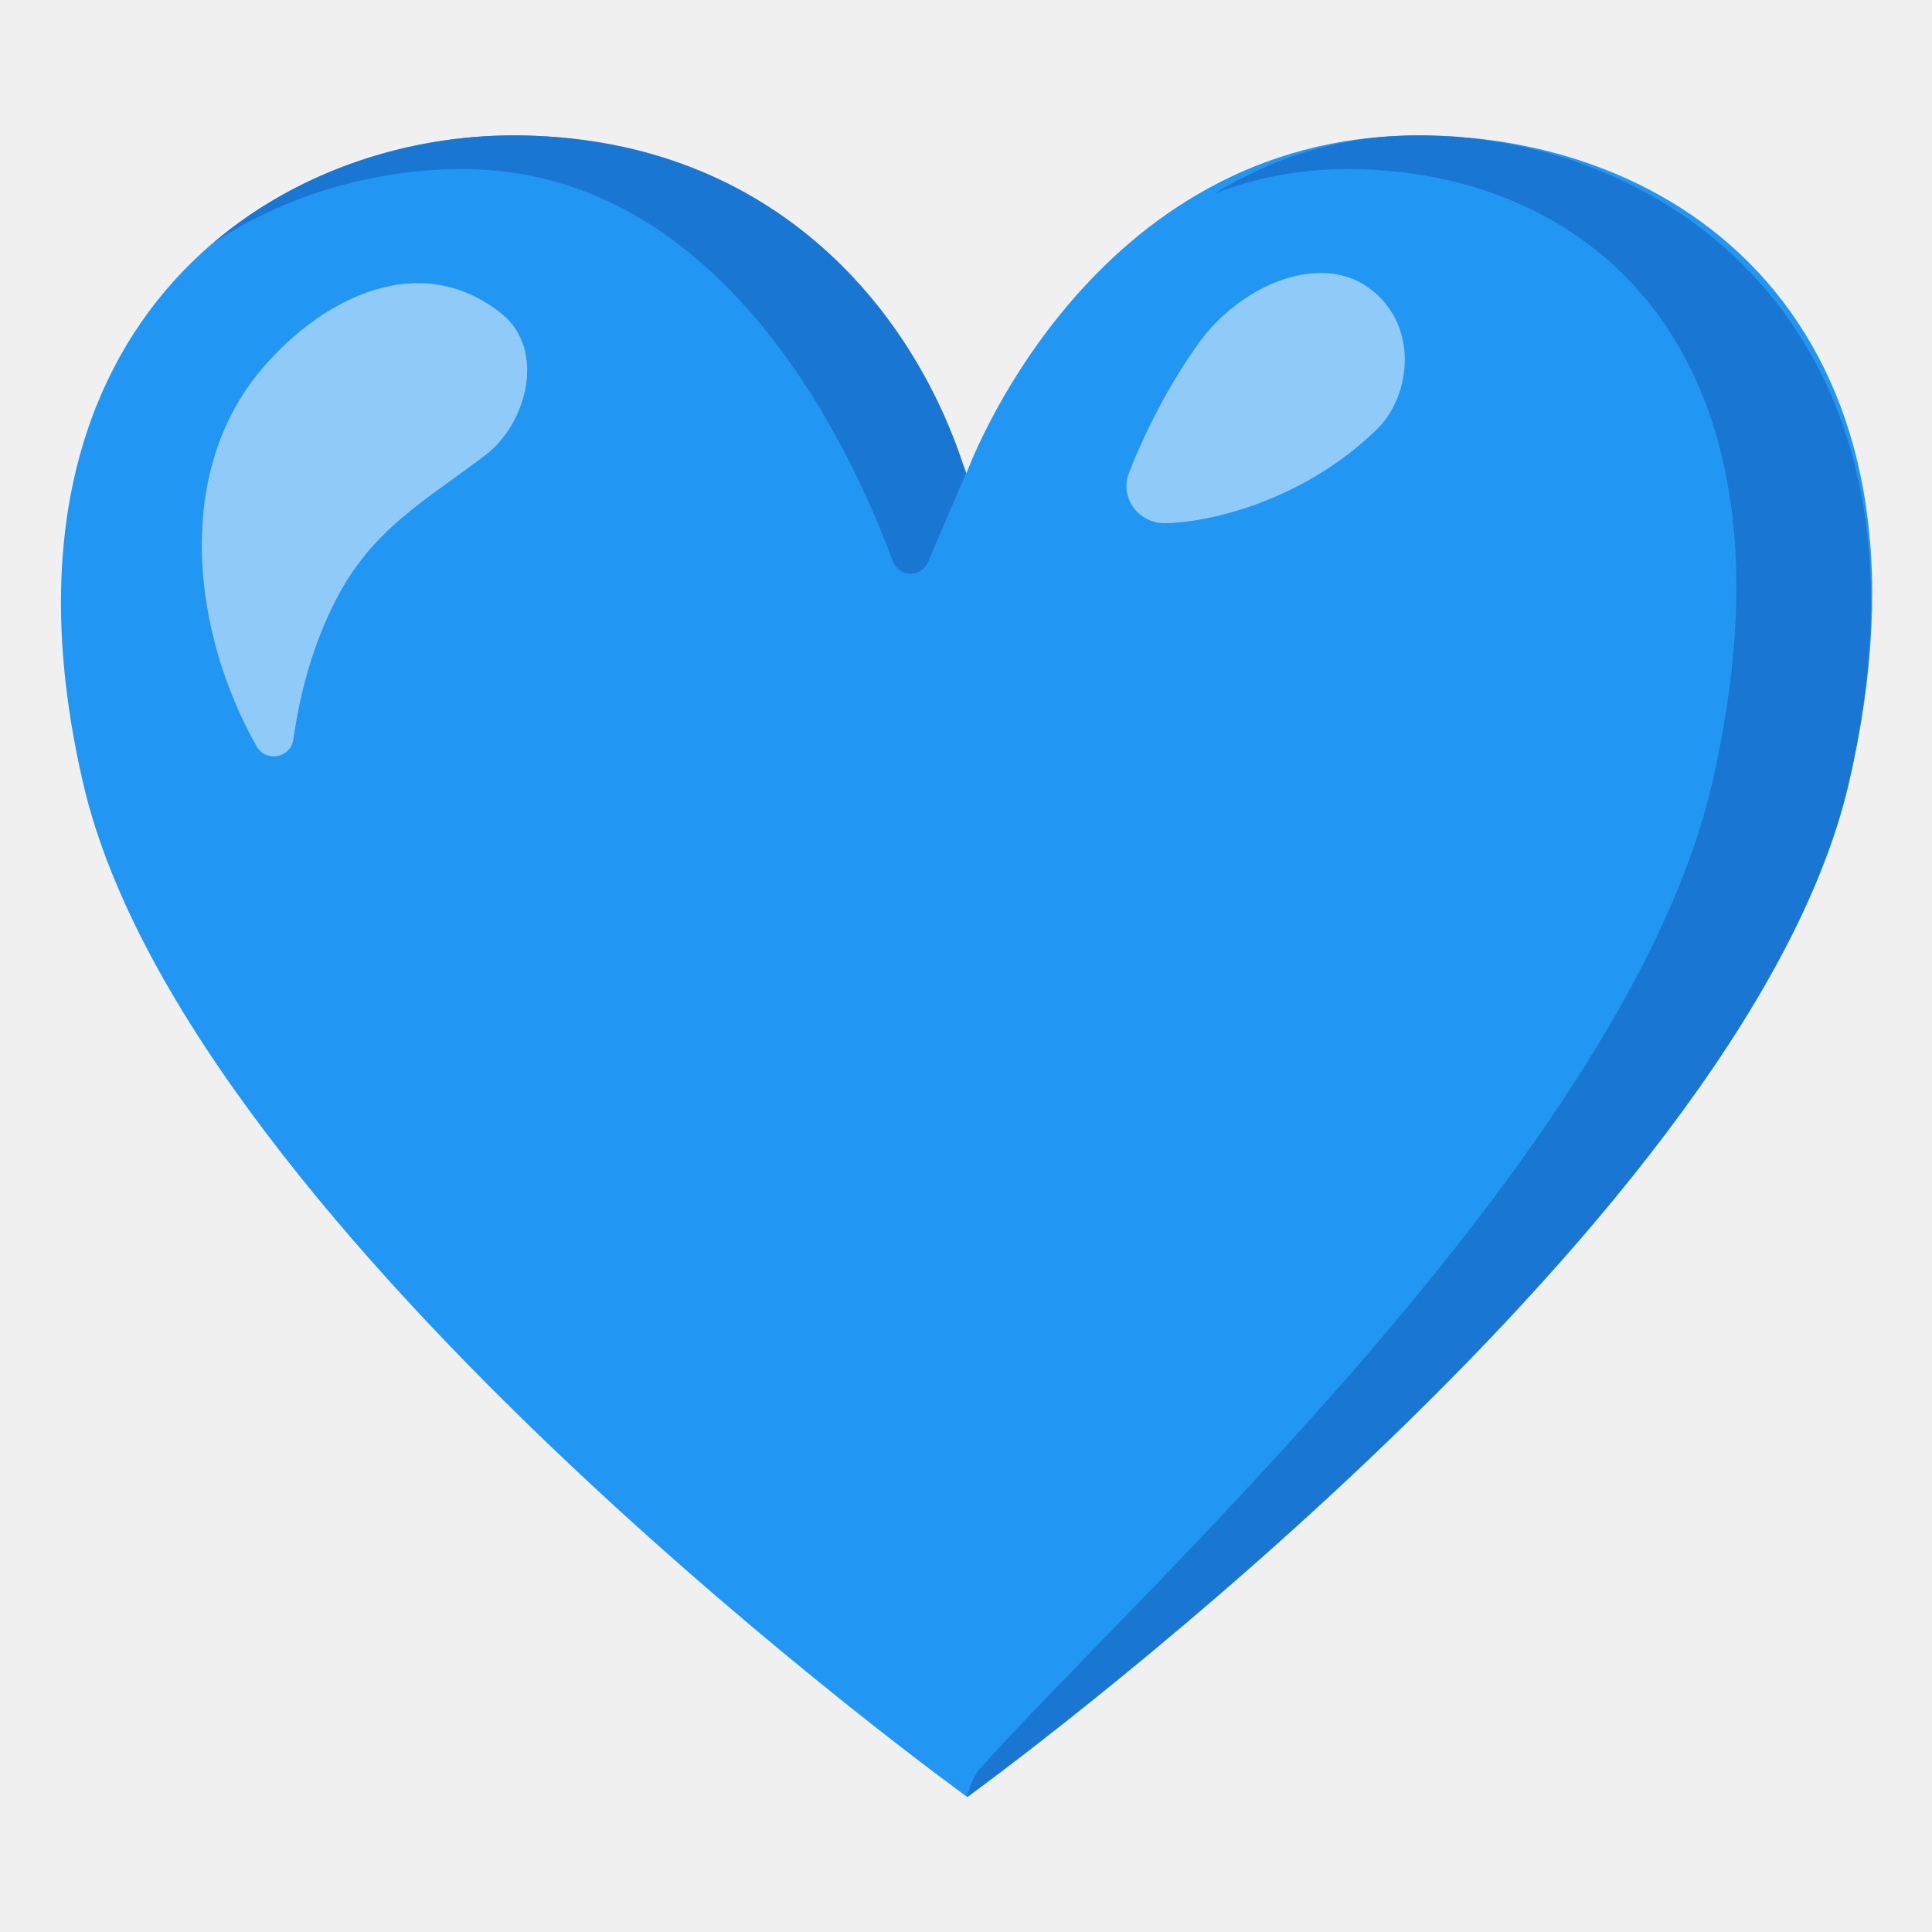
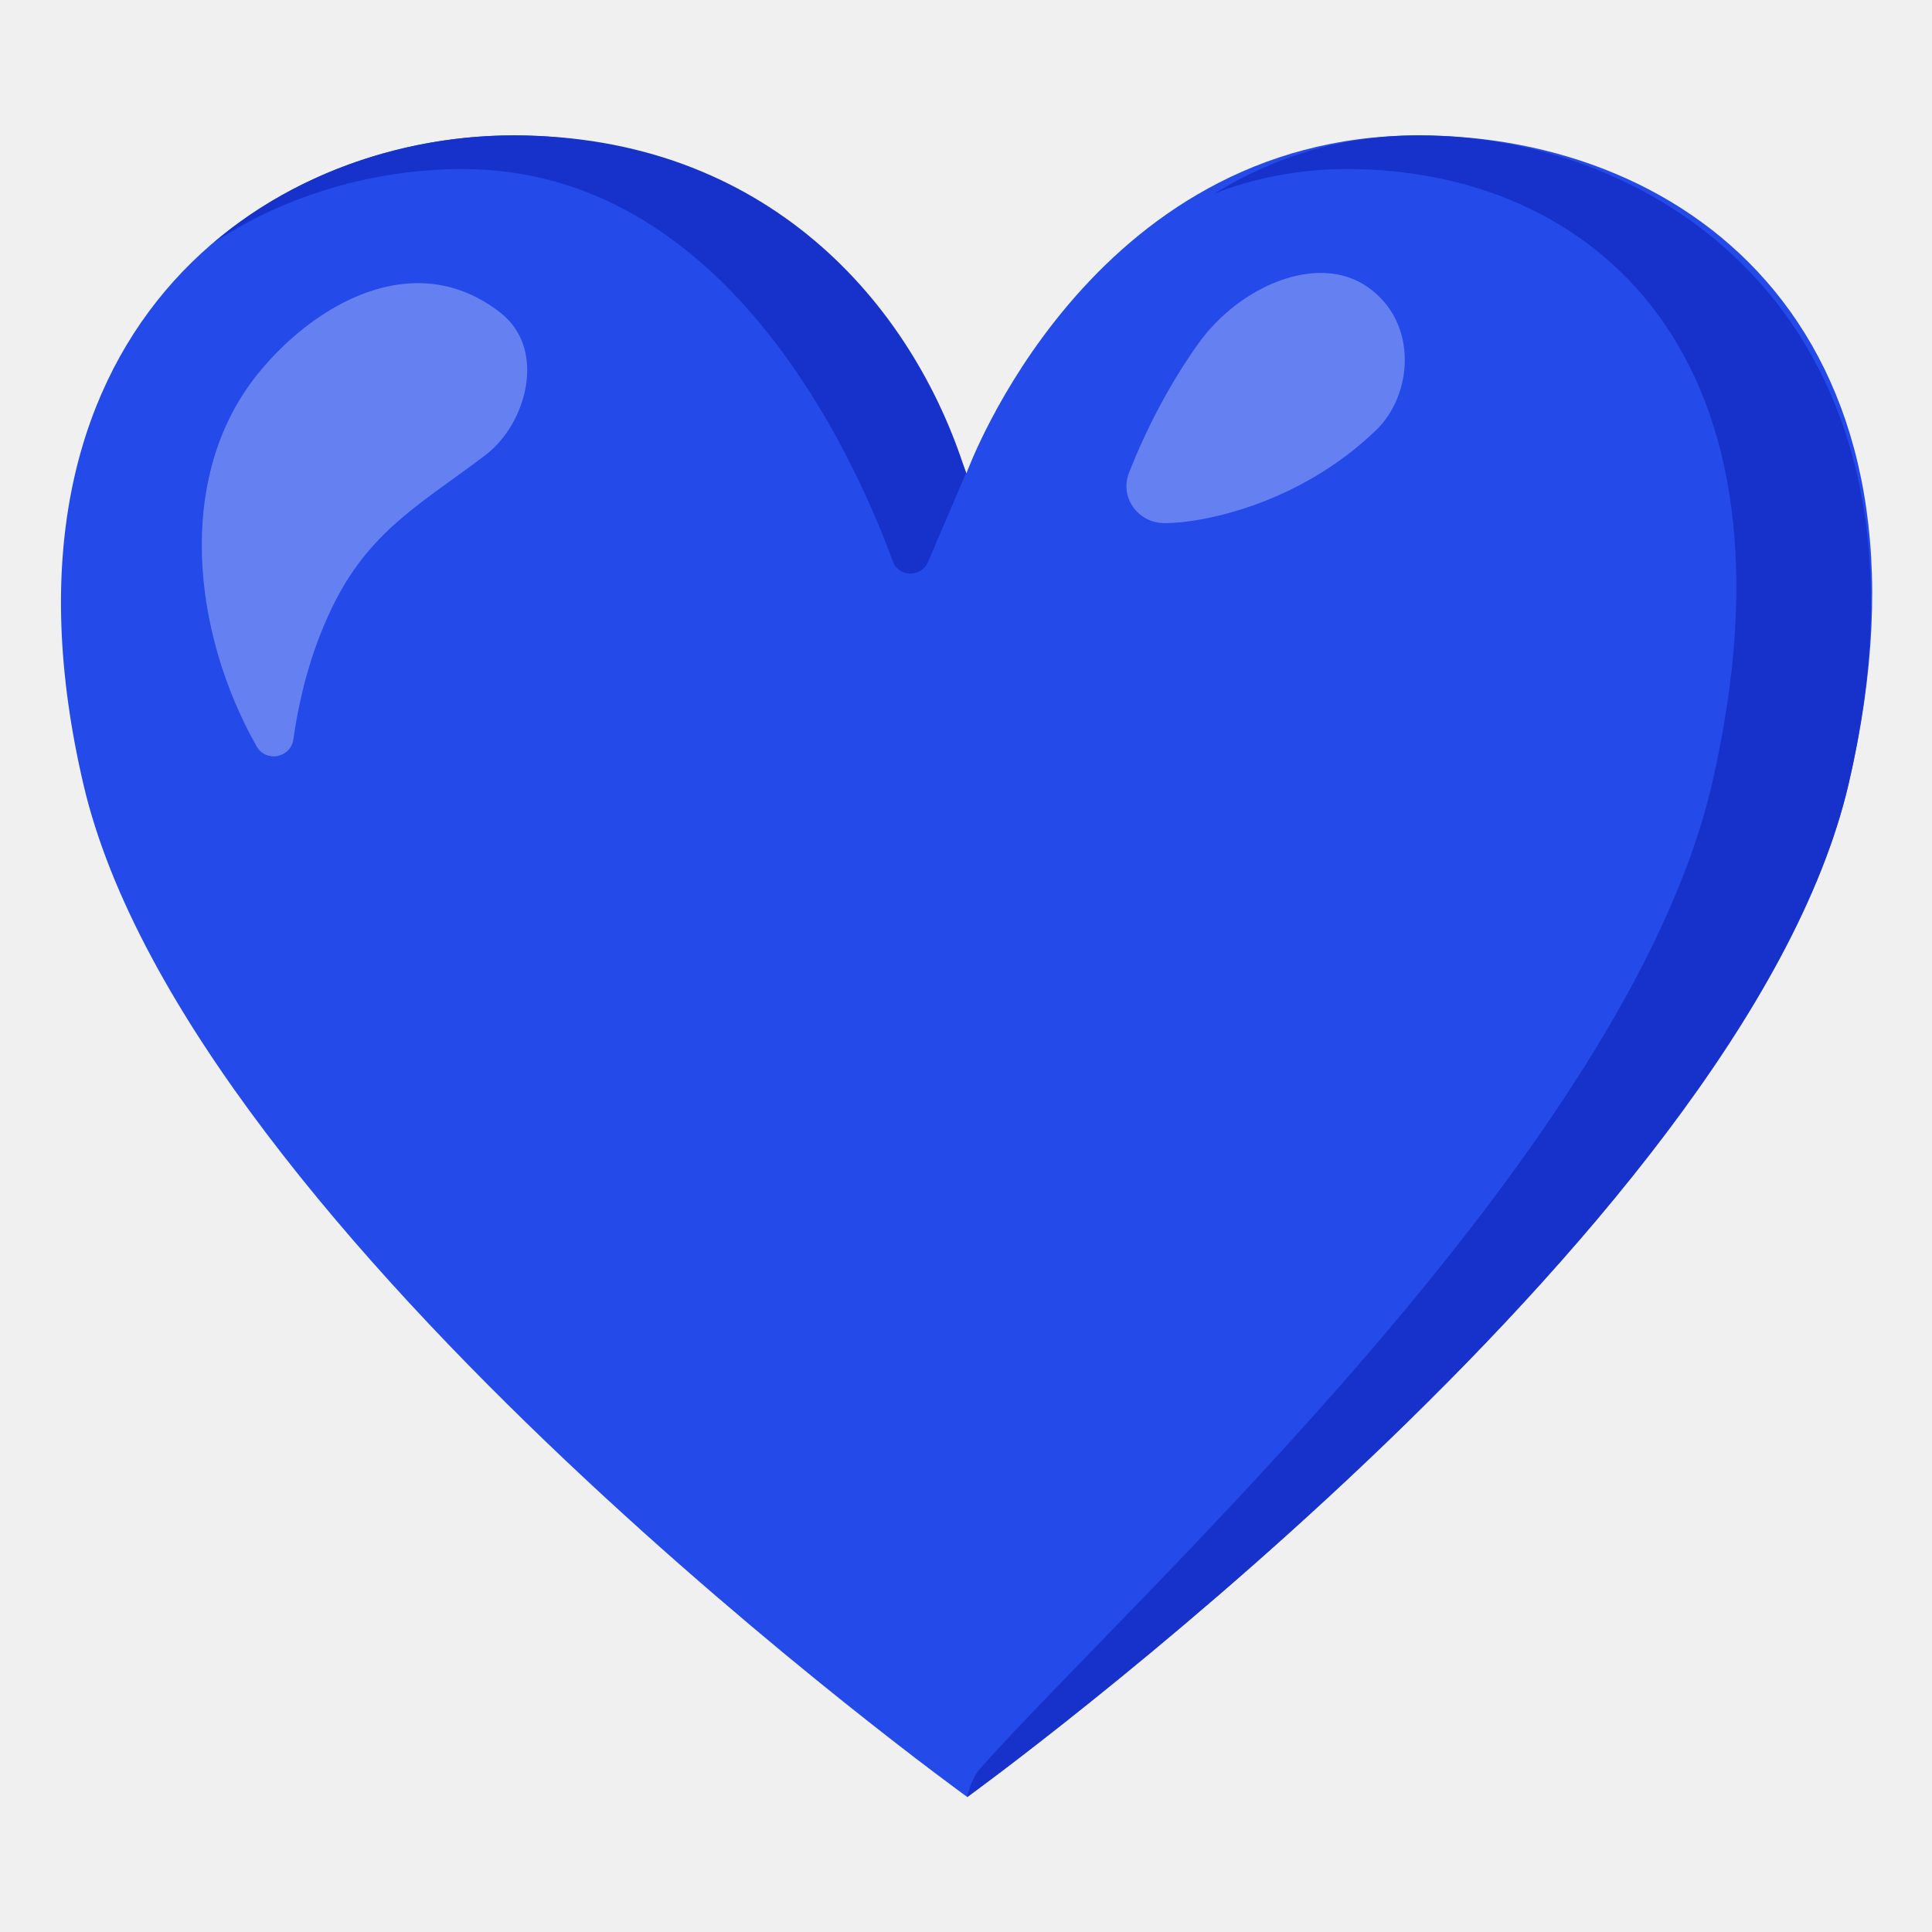
<svg xmlns="http://www.w3.org/2000/svg" version="1.1" id="Layer_2_1_" x="0px" y="0px" viewBox="0 0 128 128" style="enable-background:new 0 0 128 128;" xml:space="preserve">
  <g>
-     <path style="fill:#2196F3;" d="M93.99,8.97c-21.91,0-29.96,22.39-29.96,22.39s-7.94-22.39-30-22.39   c-16.58,0-35.48,13.14-28.5,43.01s58.56,67.08,58.56,67.08s51.39-37.21,58.38-67.08C129.45,22.11,111.91,8.97,93.99,8.97z" />
+     <path style="fill:#244AEA;" d="M93.99,8.97c-21.91,0-29.96,22.39-29.96,22.39S56.09,8.97,34.03,8.97   c-16.58,0-35.48,13.14-28.5,43.01c6.98,29.87,58.56,67.08,58.56,67.08s51.39-37.21,58.38-67.08   C129.45,22.11,111.91,8.97,93.99,8.97z" />
    <g>
-       <path style="fill:#1976D2;" d="M30.65,11.2c17.2,0,25.74,18.49,28.5,25.98c0.39,1.07,1.88,1.1,2.33,0.06L64,31.35    C60.45,20.01,50.69,8.97,34.03,8.97c-6.9,0-14.19,2.28-19.86,7.09C19.18,12.77,25.05,11.2,30.65,11.2z" />
-       <path style="fill:#1976D2;" d="M93.99,8.97c-5.29,0-9.77,1.54-13.53,3.85c2.64-1.02,5.56-1.62,8.8-1.62    c16.21,0,30.72,12.29,24.17,40.7c-5.62,24.39-38.46,53.98-48.49,65.27c-0.64,0.72-0.86,1.88-0.86,1.88s51.39-37.21,58.38-67.08    C129.45,22.11,110.57,8.97,93.99,8.97z" />
+       <path style="fill:#1632CB;" d="M30.65,11.2c17.2,0,25.74,18.49,28.5,25.98c0.39,1.07,1.88,1.1,2.33,0.06L64,31.35    C60.45,20.01,50.69,8.97,34.03,8.97c-6.9,0-14.19,2.28-19.86,7.09C19.18,12.77,25.05,11.2,30.65,11.2z" />
+       <path style="fill:#1632CB;" d="M93.99,8.97c-5.29,0-9.77,1.54-13.53,3.85c2.64-1.02,5.56-1.62,8.8-1.62    c16.21,0,30.72,12.29,24.17,40.7c-5.62,24.39-38.46,53.98-48.49,65.27c-0.64,0.72-0.86,1.88-0.86,1.88s51.39-37.21,58.38-67.08    C129.45,22.11,110.57,8.97,93.99,8.97z" />
    </g>
-     <g>
+     <g style="opacity:0.3;">
      <g>
        <g>
-           <path style="fill:#90CAF9;" d="M17.04,24.82c3.75-4.68,10.45-8.55,16.13-4.09c3.07,2.41,1.73,7.35-1.02,9.43      c-4,3.04-7.48,4.87-9.92,9.63c-1.46,2.86-2.34,5.99-2.79,9.18c-0.18,1.26-1.83,1.57-2.45,0.46      C12.77,41.95,11.57,31.65,17.04,24.82z" />
+           <path style="fill:#FFFFFF;" d="M17.04,24.82c3.75-4.68,10.45-8.55,16.13-4.09c3.07,2.41,1.73,7.35-1.02,9.43      c-4,3.04-7.48,4.87-9.92,9.63c-1.46,2.86-2.34,5.99-2.79,9.18c-0.18,1.26-1.83,1.57-2.45,0.46      C12.77,41.95,11.57,31.65,17.04,24.82z" />
        </g>
      </g>
    </g>
-     <path style="fill:#90CAF9;" d="M77.16,34.66c-1.76,0-3-1.7-2.36-3.34c1.19-3.02,2.73-5.94,4.58-8.54   c2.74-3.84,7.95-6.08,11.25-3.75c3.38,2.38,2.94,7.14,0.57,9.44C86.11,33.4,79.69,34.66,77.16,34.66z" />
+     <path style="opacity:0.3;fill:#FFFFFF;" d="M77.16,34.66c-1.76,0-3-1.7-2.36-3.34c1.19-3.02,2.73-5.94,4.58-8.54   c2.74-3.84,7.95-6.08,11.25-3.75c3.38,2.38,2.94,7.14,0.57,9.44C86.11,33.4,79.69,34.66,77.16,34.66z" />
  </g>
</svg>
